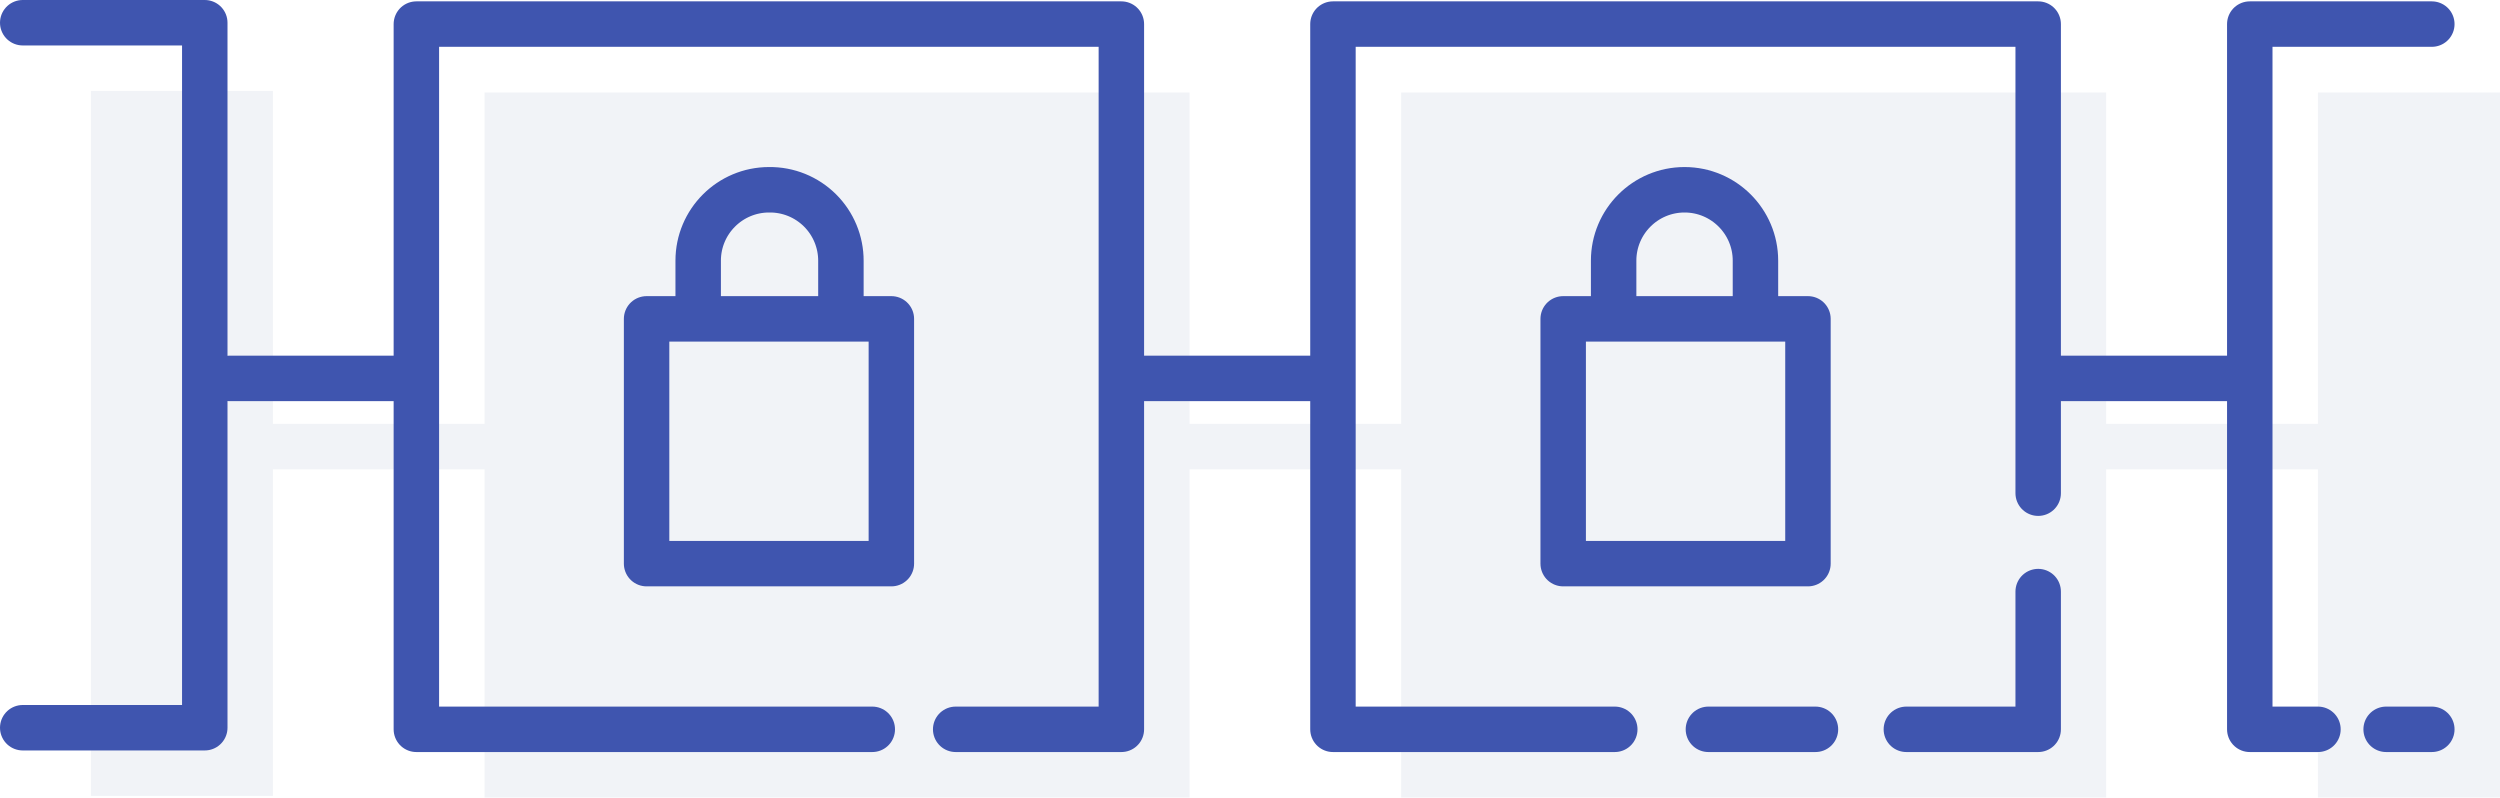
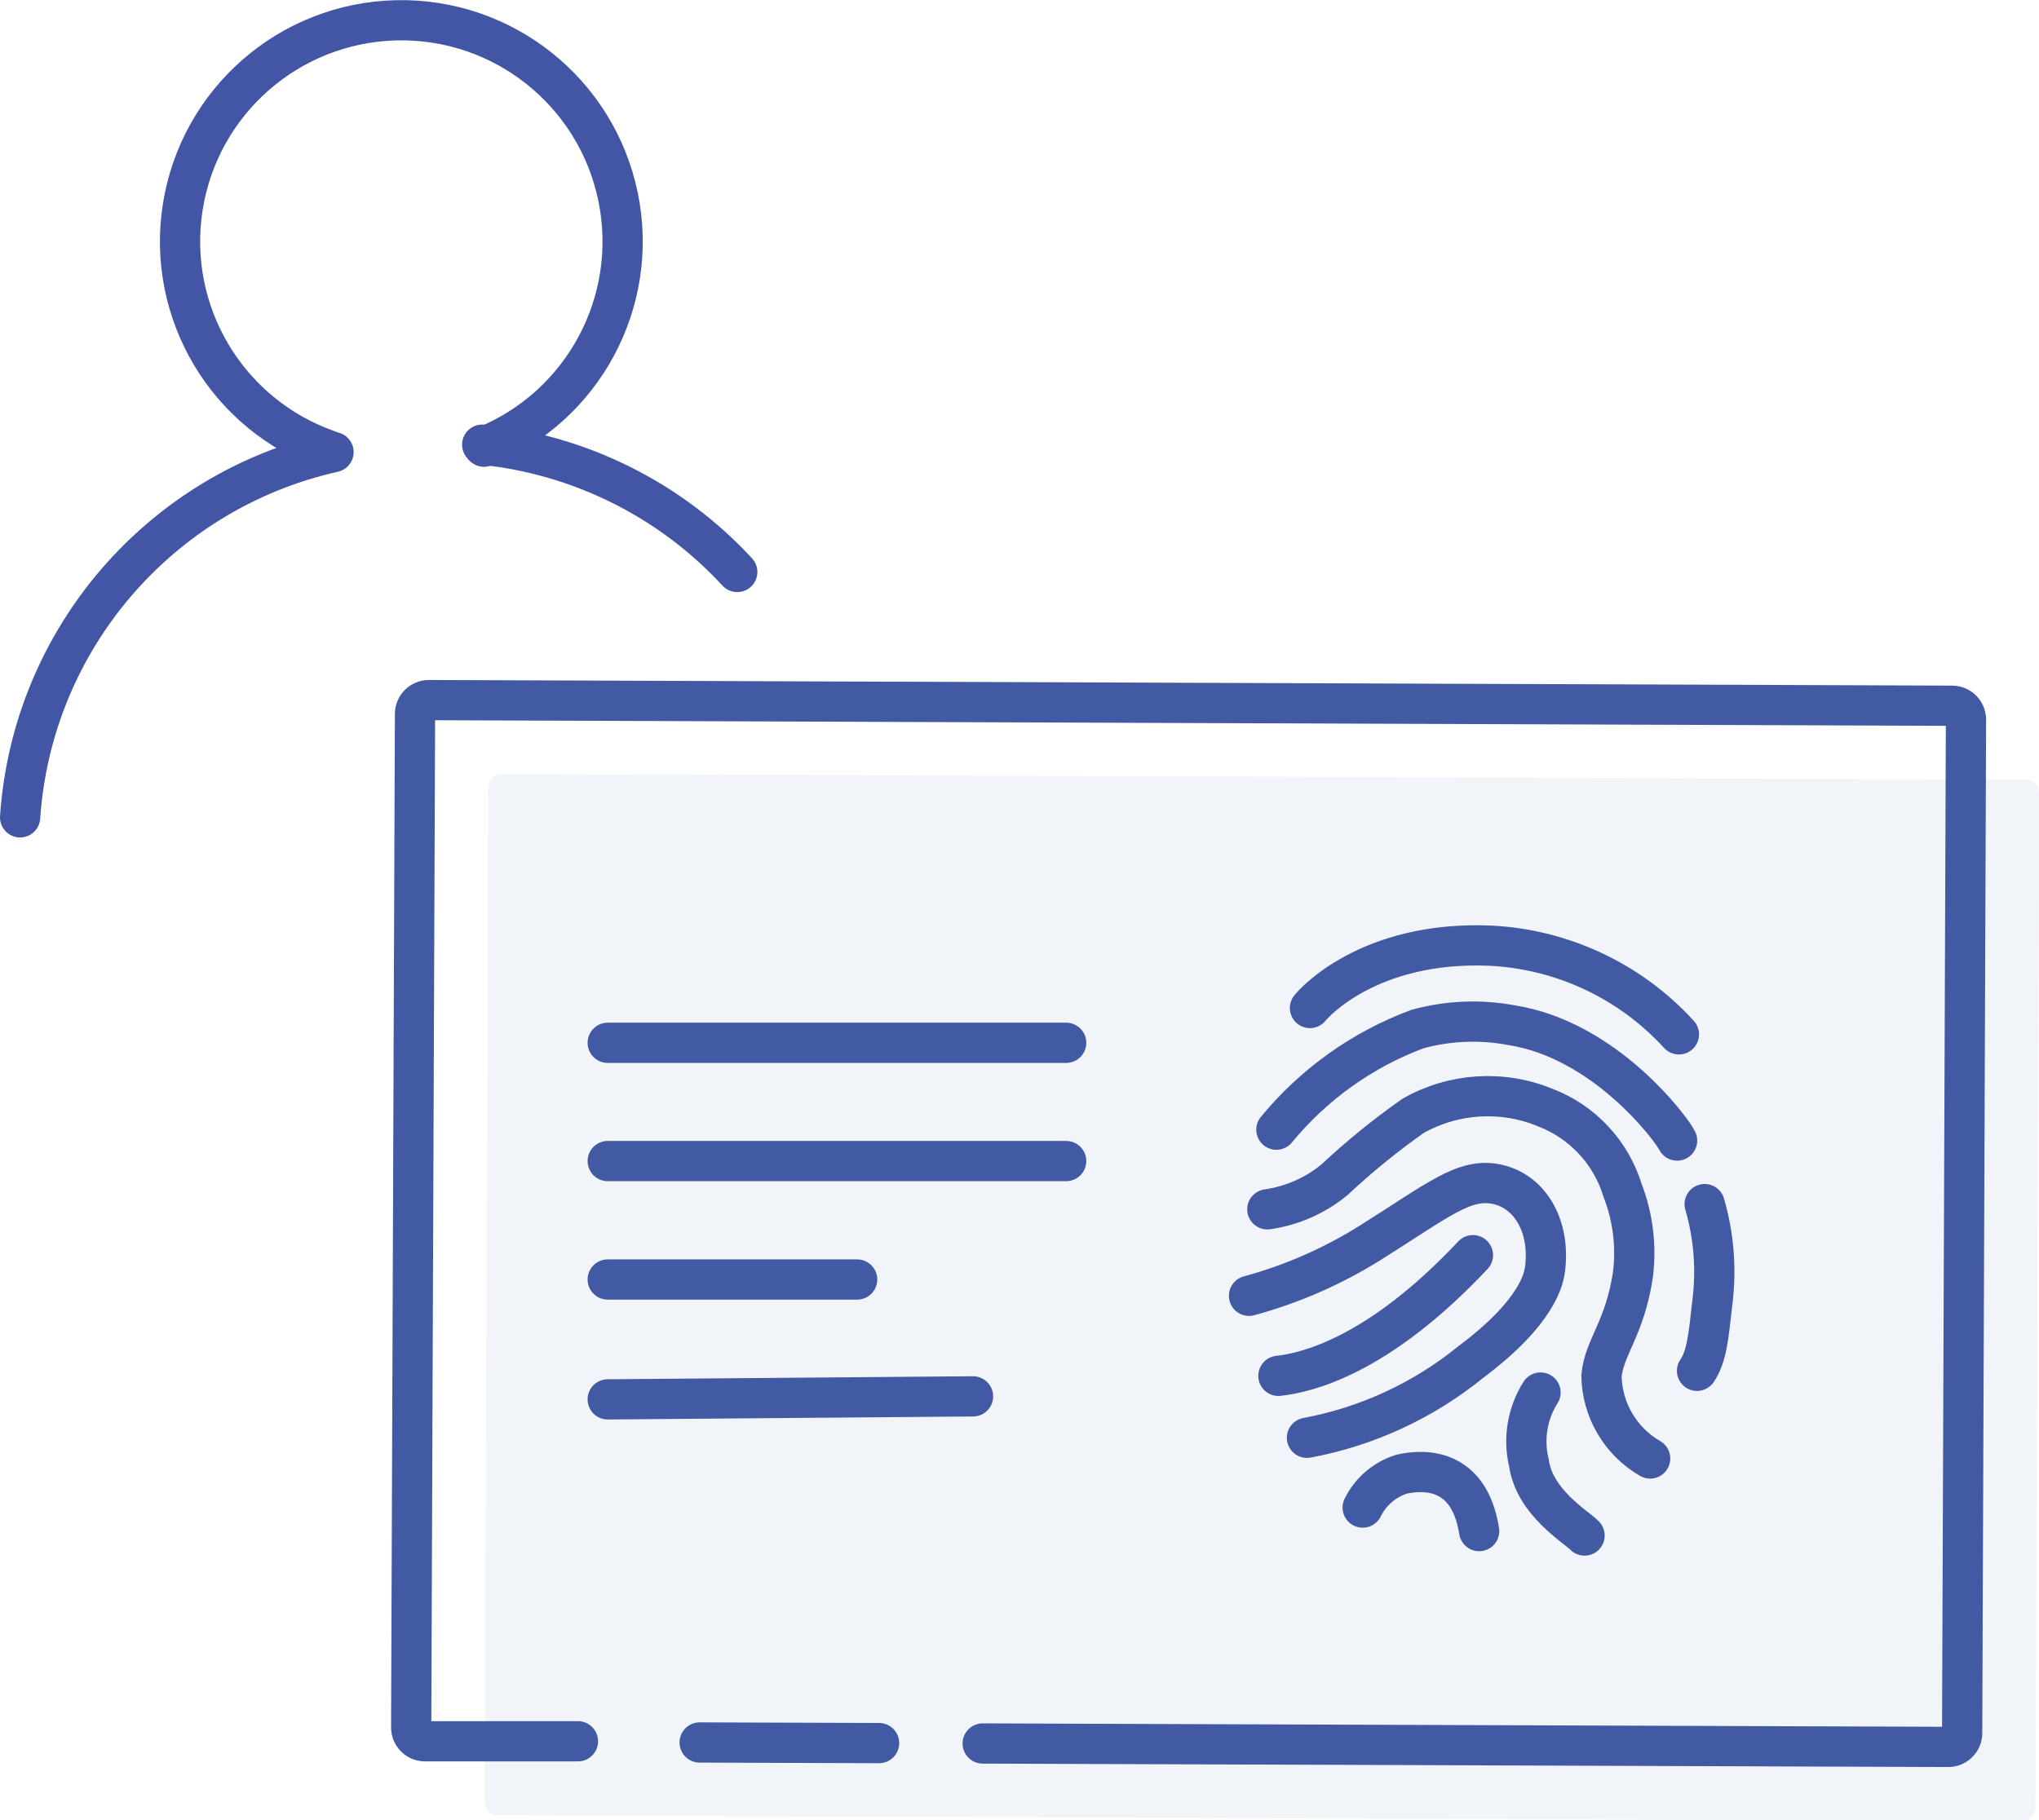
- <svg xmlns="http://www.w3.org/2000/svg" viewBox="0 0 110 35.09">
+ <svg xmlns="http://www.w3.org/2000/svg" viewBox="0 0 101.36 90.49">
  <defs>
-     <style>
-             .cls-1,.cls-3{fill:none;stroke-linecap:round;stroke-linejoin:round;stroke-width:2px;}.cls-1{stroke:#f1f3f7;}.cls-2{fill:#f1f3f7;}.cls-3{stroke:#3f55af;}
-         </style>
+     <style>.cls-1,.cls-2,.cls-4,.cls-5,.cls-9{fill:none;}.cls-1{clip-rule:evenodd;}.cls-3{fill:#f1f4f9;}.cls-4,.cls-5{stroke:#4259a4;stroke-miterlimit:10;}.cls-4,.cls-5,.cls-9{stroke-linecap:round;stroke-width:2px;}.cls-5{fill-rule:evenodd;}.cls-6{clip-path:url(#clip-path);}.cls-7{clip-path:url(#clip-path-2);}.cls-8{clip-path:url(#clip-path-3);}.cls-9{stroke:#4256a5;stroke-linejoin:round;}</style>
+     <clipPath id="clip-path" transform="translate(-566.36 -1022.42)">
+       <path class="cls-1" d="M627.69,1085.15" />
+     </clipPath>
+     <clipPath id="clip-path-2" transform="translate(-566.36 -1022.42)">
+       <rect class="cls-2" x="-132.41" y="137.74" width="1121.63" height="850.74" transform="translate(-137.02 988.46) rotate(-89.69)" />
+     </clipPath>
+     <clipPath id="clip-path-3" transform="translate(-566.36 -1022.42)">
+       <path class="cls-1" d="M627.66,1089.15" />
+     </clipPath>
  </defs>
  <g id="Layer_2" data-name="Layer 2">
    <g id="Layer_1-2" data-name="Layer 1">
-       <line class="cls-1" x1="10.21" y1="19.65" x2="103.88" y2="19.65" />
-       <rect class="cls-2" x="21.32" y="4.07" width="31.02" height="31.02" />
-       <rect class="cls-2" x="61.65" y="4.07" width="31.02" height="31.02" />
-       <polyline class="cls-2" points="4 4 12.01 4 12.01 35.02 4 35.02" />
-       <polyline class="cls-2" points="110 35.09 101.99 35.09 101.99 4.07 110 4.07" />
-       <rect class="cls-2" x="71.78" y="17.03" width="10.77" height="10.77" />
-       <path class="cls-2" d="M74,16.47v-2a3.12,3.12,0,0,1,3.12-3.12h0a3.12,3.12,0,0,1,3.12,3.12v2.06" />
-       <rect class="cls-2" x="31.45" y="17.03" width="10.77" height="10.77" />
-       <path class="cls-2" d="M33.72,16.47v-2a3.12,3.12,0,0,1,3.12-3.12h0A3.12,3.12,0,0,1,40,14.48v2.06" />
-       <line class="cls-3" x1="10.08" y1="16.65" x2="18.01" y2="16.65" />
-       <line class="cls-3" x1="50.08" y1="16.65" x2="58.01" y2="16.65" />
-       <line class="cls-3" x1="90.08" y1="16.65" x2="98.01" y2="16.65" />
-       <polyline class="cls-3" points="38.38 32.09 18.32 32.09 18.32 1.06 49.34 1.06 49.34 32.09 42.05 32.09" />
-       <polyline class="cls-3" points="89.68 26.03 89.68 32.09 83.88 32.09" />
-       <polyline class="cls-3" points="71.05 32.09 58.65 32.09 58.65 1.06 89.68 1.06 89.68 21.7" />
-       <line class="cls-3" x1="79.88" y1="32.09" x2="75.17" y2="32.09" />
-       <polyline class="cls-3" points="1 1 9.01 1 9.01 32.02 1 32.02" />
-       <polyline class="cls-3" points="101.99 32.09 98.99 32.09 98.99 1.06 107 1.06" />
-       <line class="cls-3" x1="107" y1="32.09" x2="104.99" y2="32.09" />
-       <rect class="cls-3" x="68.78" y="14.03" width="10.77" height="10.77" />
-       <path class="cls-3" d="M71,13.47v-2a3.12,3.12,0,0,1,3.12-3.12h0a3.12,3.12,0,0,1,3.12,3.12v2.06" />
-       <rect class="cls-3" x="28.45" y="14.03" width="10.77" height="10.77" />
-       <path class="cls-3" d="M30.72,13.47v-2a3.12,3.12,0,0,1,3.12-3.12h0A3.12,3.12,0,0,1,37,11.48v2.06" />
+       <rect class="cls-3" x="603.19" y="1048.34" width="51.78" height="77.1" rx="0.69" ry="0.69" transform="translate(1151.92 -560.58) rotate(90.21)" />
+       <line class="cls-4" x1="53" y1="51.85" x2="30.21" y2="51.85" />
+       <line class="cls-4" x1="53" y1="57.73" x2="30.21" y2="57.73" />
+       <line class="cls-4" x1="42.61" y1="63.62" x2="30.21" y2="63.62" />
+       <line class="cls-4" x1="48.37" y1="69.43" x2="30.21" y2="69.58" />
+       <path class="cls-5" d="M595.09,1109" transform="translate(-566.36 -1022.42)" />
+       <line class="cls-4" x1="43.7" y1="86.67" x2="34.78" y2="86.64" />
+       <path class="cls-5" d="M611.77,1109.1" transform="translate(-566.36 -1022.42)" />
+       <path class="cls-5" d="M595.09,1109l-7.6,0a.69.69,0,0,1-.69-.69l.19-50.39a.69.69,0,0,1,.69-.69l75.72.28a.69.69,0,0,1,.69.69l-.19,50.39a.69.69,0,0,1-.69.69l-48-.17" transform="translate(-566.36 -1022.42)" />
+       <g class="cls-6">
+         <g class="cls-7">
+           <line x1="60.16" y1="50.88" x2="60.03" y2="74.25" />
+         </g>
+       </g>
+       <g class="cls-8">
+         <g class="cls-7">
+           <line x1="60.14" y1="53.83" x2="60.02" y2="76.64" />
+         </g>
+       </g>
+       <path class="cls-4" d="M631.48,1072.54c.14-.19,2.89-3.35,8.95-3.1a13.6,13.6,0,0,1,9.39,4.41" transform="translate(-566.36 -1022.42)" />
+       <path class="cls-4" d="M629.81,1078.59a16.58,16.58,0,0,1,7-5,10.41,10.41,0,0,1,4.66-.2c4.69.72,8,5.19,8.26,5.74" transform="translate(-566.36 -1022.42)" />
+       <path class="cls-4" d="M651.1,1082.29a12.1,12.1,0,0,1,.38,4.91c-.19,1.71-.28,2.68-.76,3.38" transform="translate(-566.36 -1022.42)" />
+       <path class="cls-4" d="M629.36,1082.55a6.74,6.74,0,0,0,3.35-1.48,35.57,35.57,0,0,1,3.9-3.17,7.52,7.52,0,0,1,6.59-.4,6.42,6.42,0,0,1,3.82,4.11,8.62,8.62,0,0,1,.51,4.22c-.41,2.67-1.43,3.58-1.56,5a4.84,4.84,0,0,0,2.42,4.11" transform="translate(-566.36 -1022.42)" />
+       <path class="cls-4" d="M629.91,1090.83c1.36-.15,4.92-.94,9.67-6" transform="translate(-566.36 -1022.42)" />
+       <path class="cls-4" d="M634.1,1097.38a3.23,3.23,0,0,1,1.93-1.66c1.1-.25,3.36-.34,3.86,2.83" transform="translate(-566.36 -1022.42)" />
+       <path class="cls-4" d="M645.13,1098.77c-.42-.44-2.49-1.63-2.77-3.63a4.54,4.54,0,0,1,.58-3.48" transform="translate(-566.36 -1022.42)" />
+       <path class="cls-4" d="M628.45,1086.85a22.42,22.42,0,0,0,6-2.62c3.4-2.13,4.71-3.29,6.35-2.92s2.62,2.09,2.37,4.18c-.06.47-.33,2.13-3.68,4.64a18.21,18.21,0,0,1-8.16,3.78" transform="translate(-566.36 -1022.42)" />
+       <path class="cls-9" d="M582.68,1044.81a11,11,0,1,1,7.74-.18" transform="translate(-566.36 -1022.42)" />
+       <path class="cls-9" d="M590.81,1044.58l-.48-.05a20,20,0,0,1,12.68,6.33" transform="translate(-566.36 -1022.42)" />
+       <path class="cls-9" d="M567.36,1063.06a20,20,0,0,1,15.58-18.16" transform="translate(-566.36 -1022.42)" />
    </g>
  </g>
</svg>
